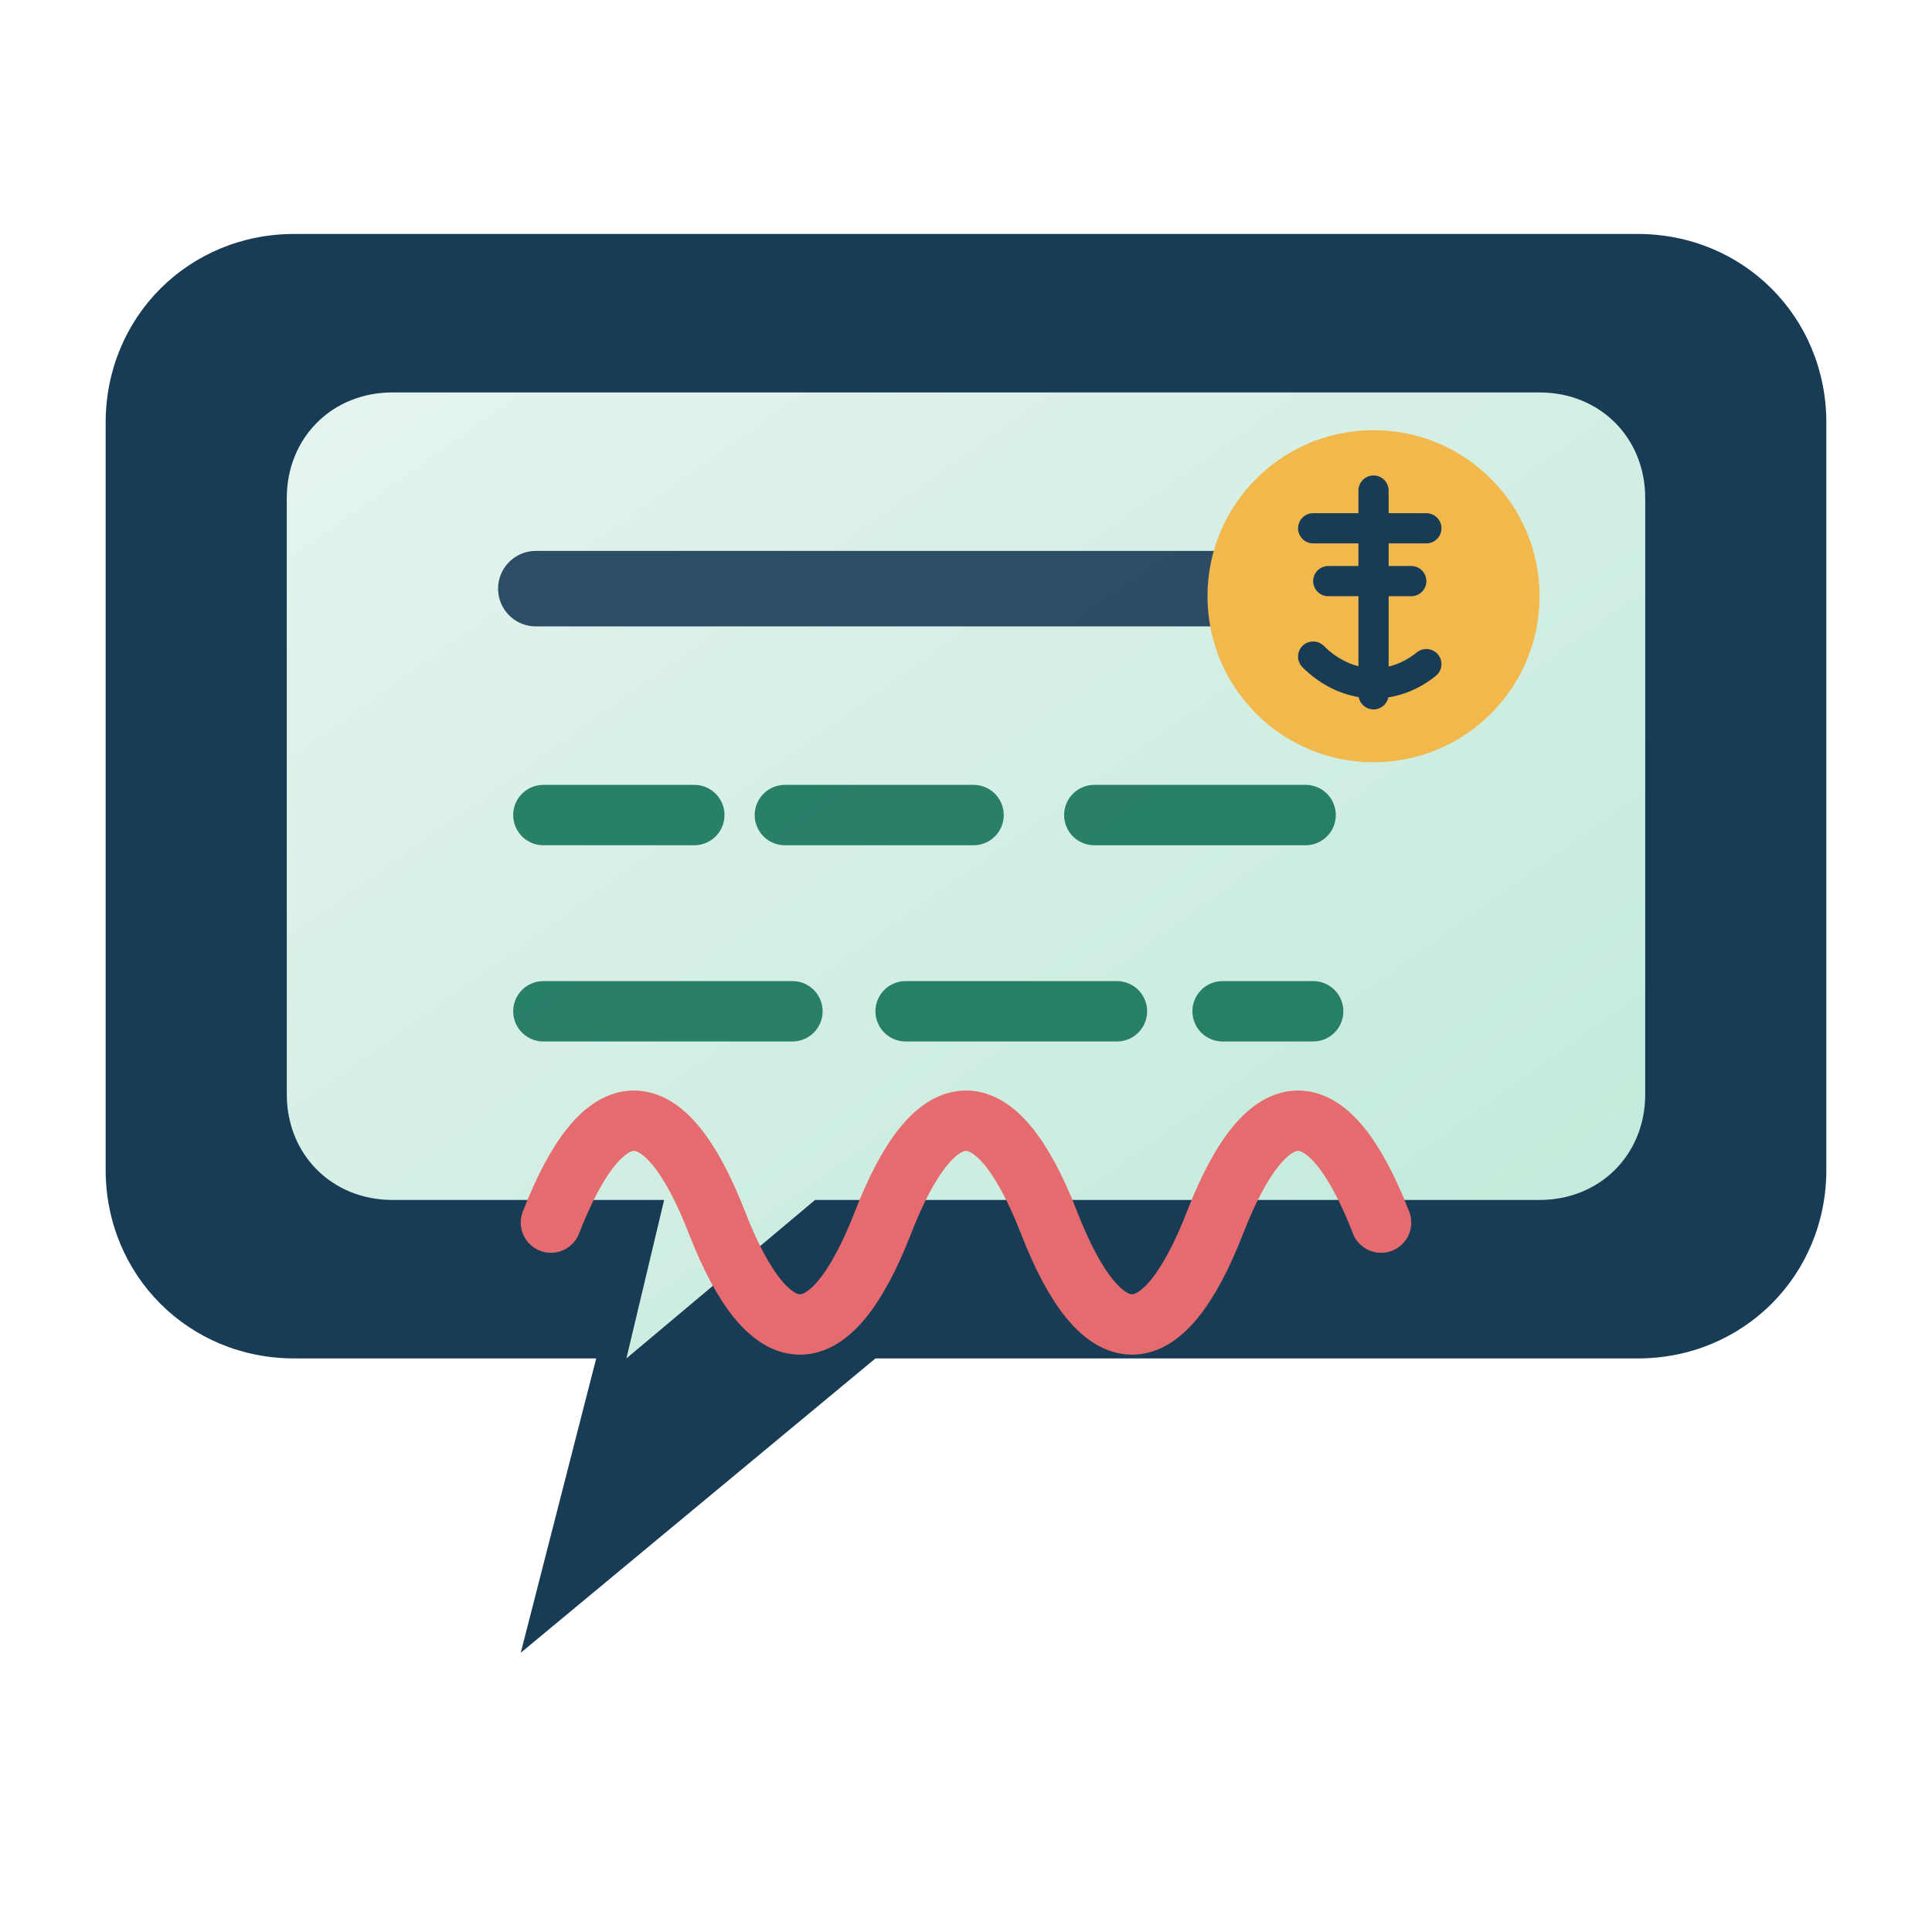
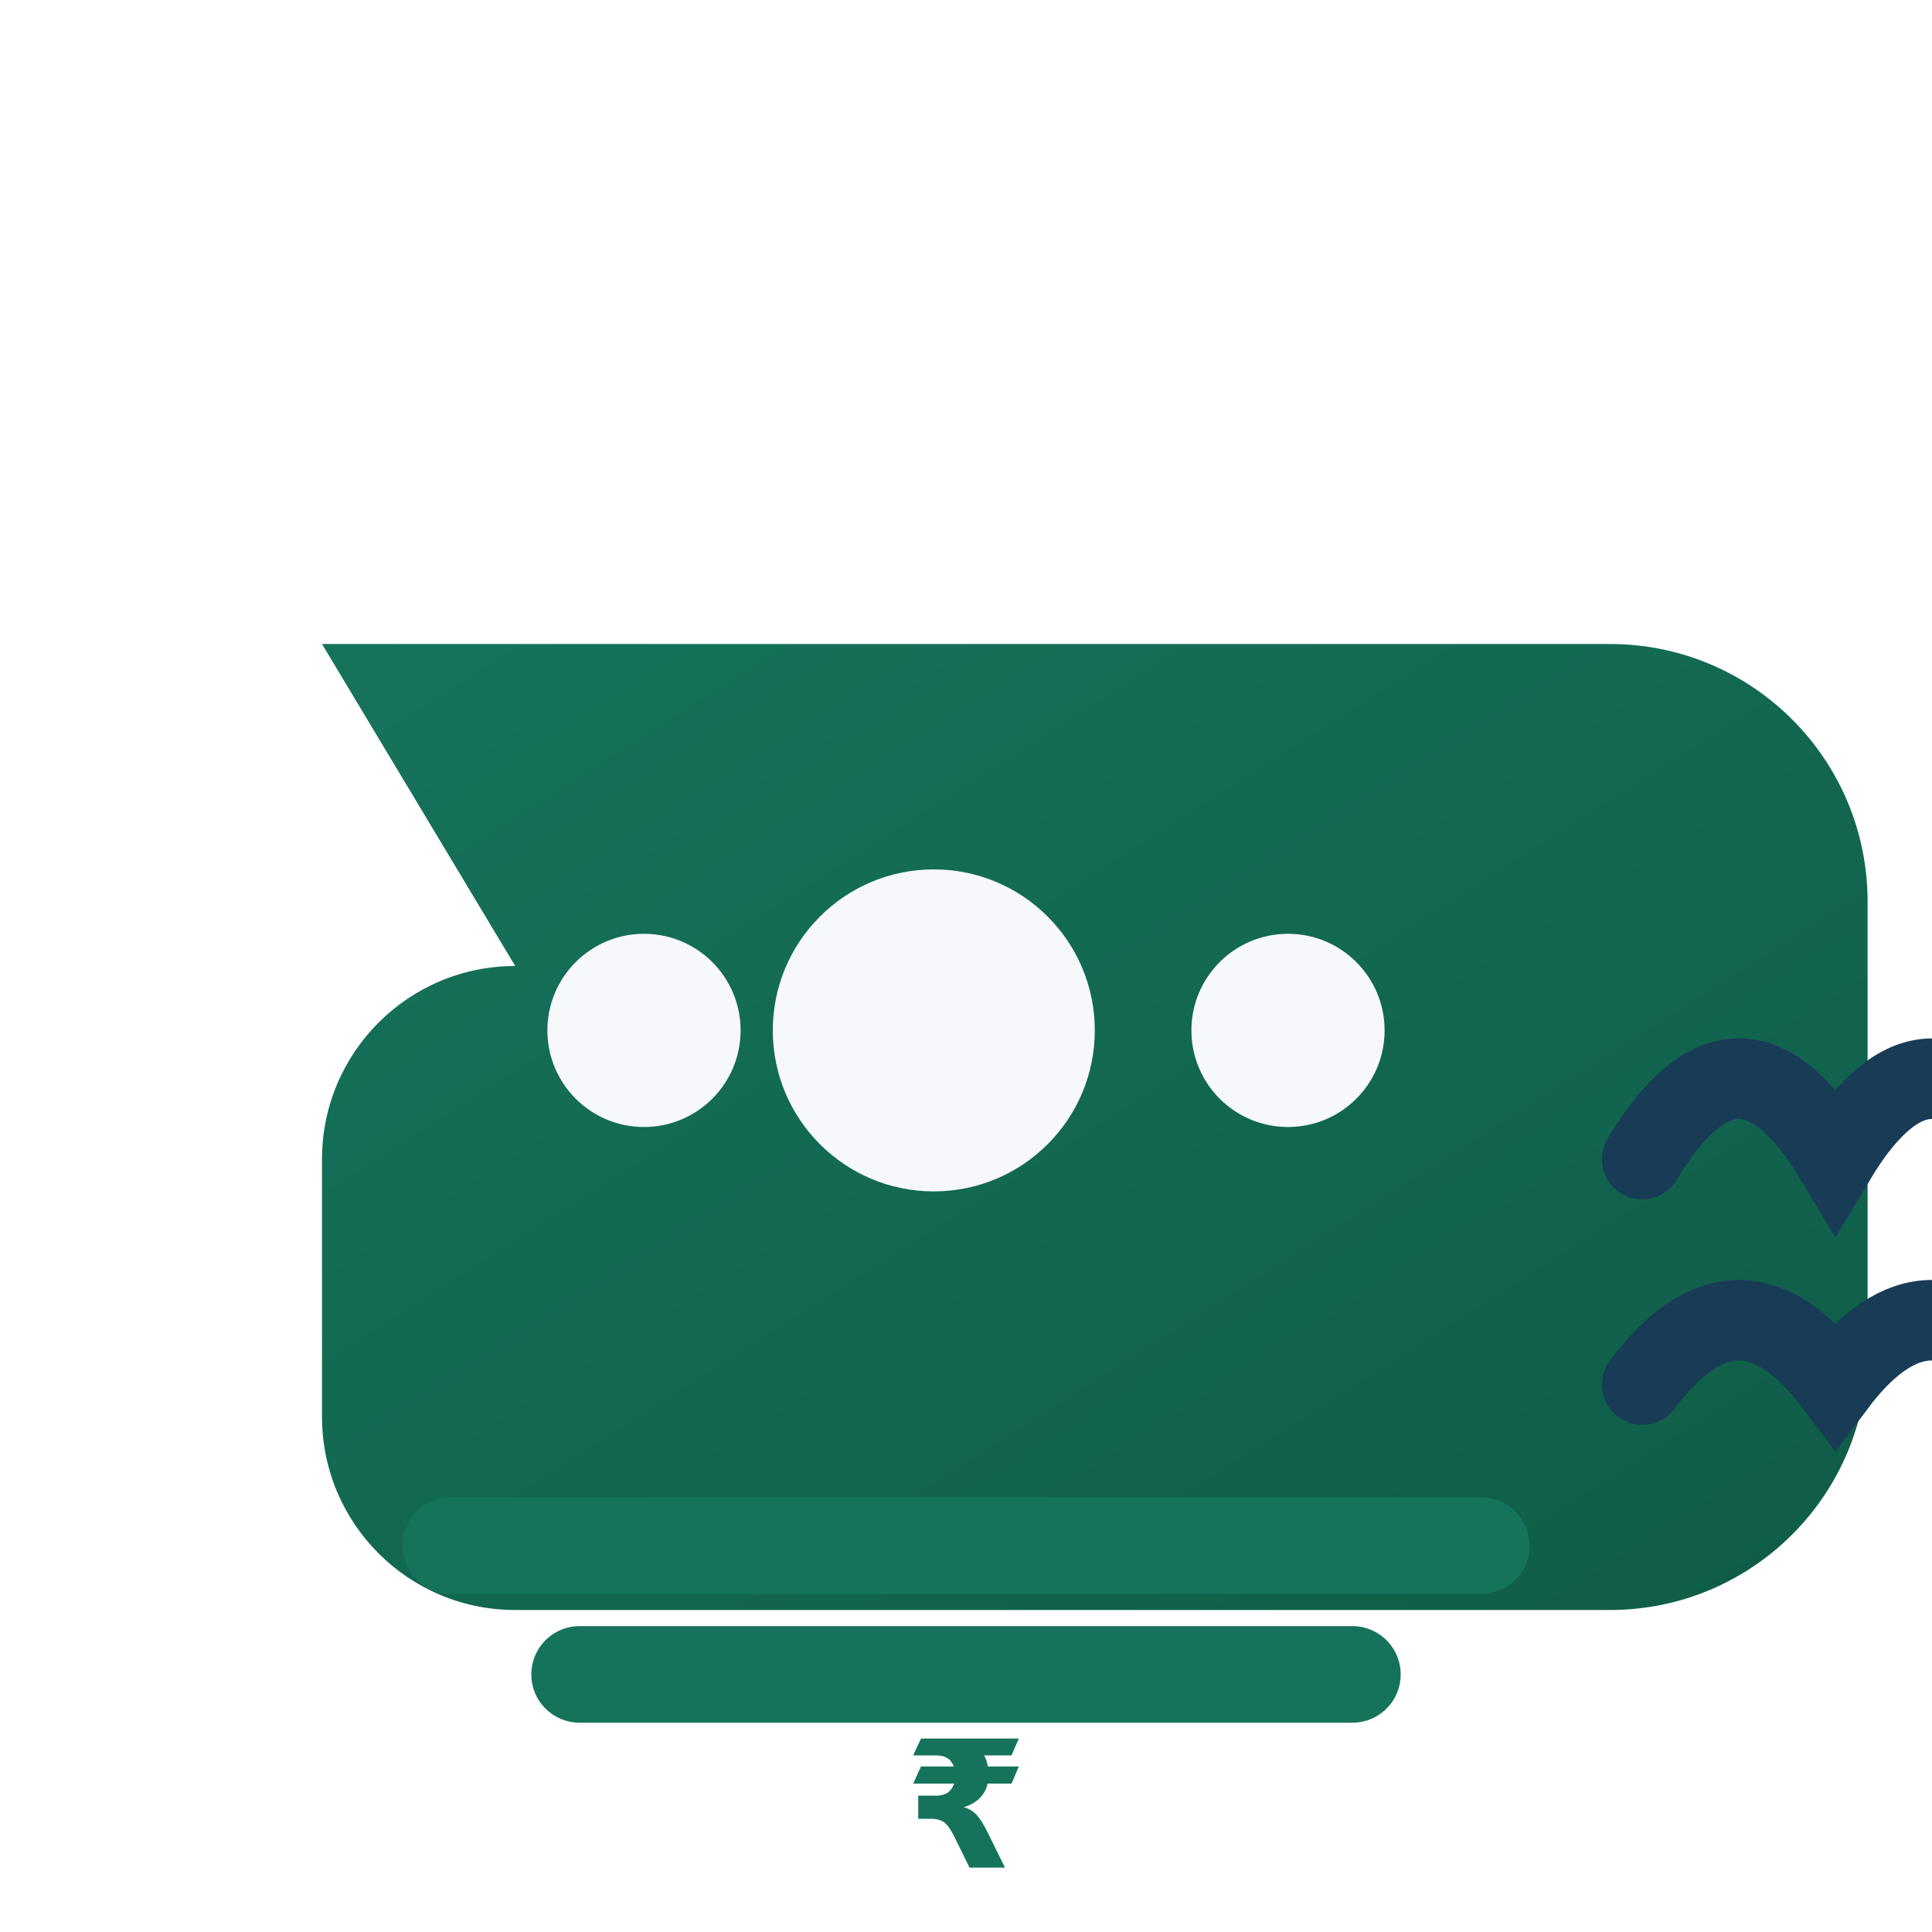
- <svg xmlns="http://www.w3.org/2000/svg" viewBox="0 0 256 256" role="img" aria-labelledby="title desc">
+ <svg xmlns="http://www.w3.org/2000/svg" viewBox="0 0 120 120" role="img" aria-label="VoiceKhata logo">
  <defs>
-     <linearGradient id="mint" x1="0" y1="0" x2="1" y2="1">
-       <stop offset="0" stop-color="#E6F4EF" />
-       <stop offset="1" stop-color="#BFE9D8" />
+     <linearGradient id="speech" x1="0" y1="0" x2="1" y2="1">
+       <stop offset="0" stop-color="#16735B" />
+       <stop offset="1" stop-color="#0F5C47" />
+     </linearGradient>
+     <linearGradient id="wave" x1="0" y1="0" x2="0" y2="1">
+       <stop offset="0" stop-color="#183B56" />
+       <stop offset="1" stop-color="#183B56" />
    </linearGradient>
  </defs>
-   <path d="M39 31h178c14 0 25 11 25 25v99c0 14-11 25-25 25H116l-47 39 10-39H39c-14 0-25-11-25-25V56c0-14 11-25 25-25Z" fill="#183B56" />
-   <path d="M52 52h152c8 0 14 6 14 14v79c0 8-6 14-14 14H108l-25 21 5-21H52c-8 0-14-6-14-14V66c0-8 6-14 14-14Z" fill="url(#mint)" />
-   <path d="M71 78h114" stroke="#183B56" stroke-width="10" stroke-linecap="round" opacity=".9" />
-   <path d="M72 108h20m12 0h25m16 0h28M72 134h33m15 0h28m14 0h12" stroke="#16735B" stroke-width="8" stroke-linecap="round" opacity=".9" />
-   <path d="M73 162c7-18 15-18 22 0 7 18 15 18 22 0 7-18 15-18 22 0 7 18 15 18 22 0 7-18 15-18 22 0" fill="none" stroke="#E56B6F" stroke-width="8" stroke-linecap="round" stroke-linejoin="round" />
-   <circle cx="182" cy="79" r="22" fill="#F2B84B" />
-   <path d="M174 70h15m-13 7h11m-5-12v27m-8-5c4 4 10 5 15 1" fill="none" stroke="#183B56" stroke-width="4" stroke-linecap="round" />
+   <g fill="none" stroke-width="4" stroke-linecap="round" stroke-linejoin="round">
+     <path d="M20 40h80a16 16 0 0 1 16 16v28a16 16 0 0 1-16 16H32a12 12 0 0 1-12-12v-16a12 12 0 0 1 12-12z" fill="url(#speech)" stroke="none" />
+     <circle cx="40" cy="64" r="6" fill="#F7F8FC" stroke="none" />
+     <circle cx="58" cy="64" r="10" fill="#F7F8FC" stroke="none" />
+     <circle cx="80" cy="64" r="6" fill="#F7F8FC" stroke="none" />
+     <path d="M28 96h64" stroke="#16735B" stroke-width="6" />
+     <path d="M36 104h48" stroke="#16735B" stroke-width="6" />
+   </g>
+   <g fill="none" stroke="url(#wave)" stroke-width="5" stroke-linecap="round">
+     <path d="M102 72q6 -10 12 0 q6 -10 12 0" />
+     <path d="M102 86q6 -8 12 0 q6 -8 12 0" />
+   </g>
+   <text x="60" y="116" font-family="DejaVu Sans, Arial, sans-serif" font-size="11" font-weight="700" text-anchor="middle" fill="#16735B" letter-spacing="2">₹</text>
</svg>
